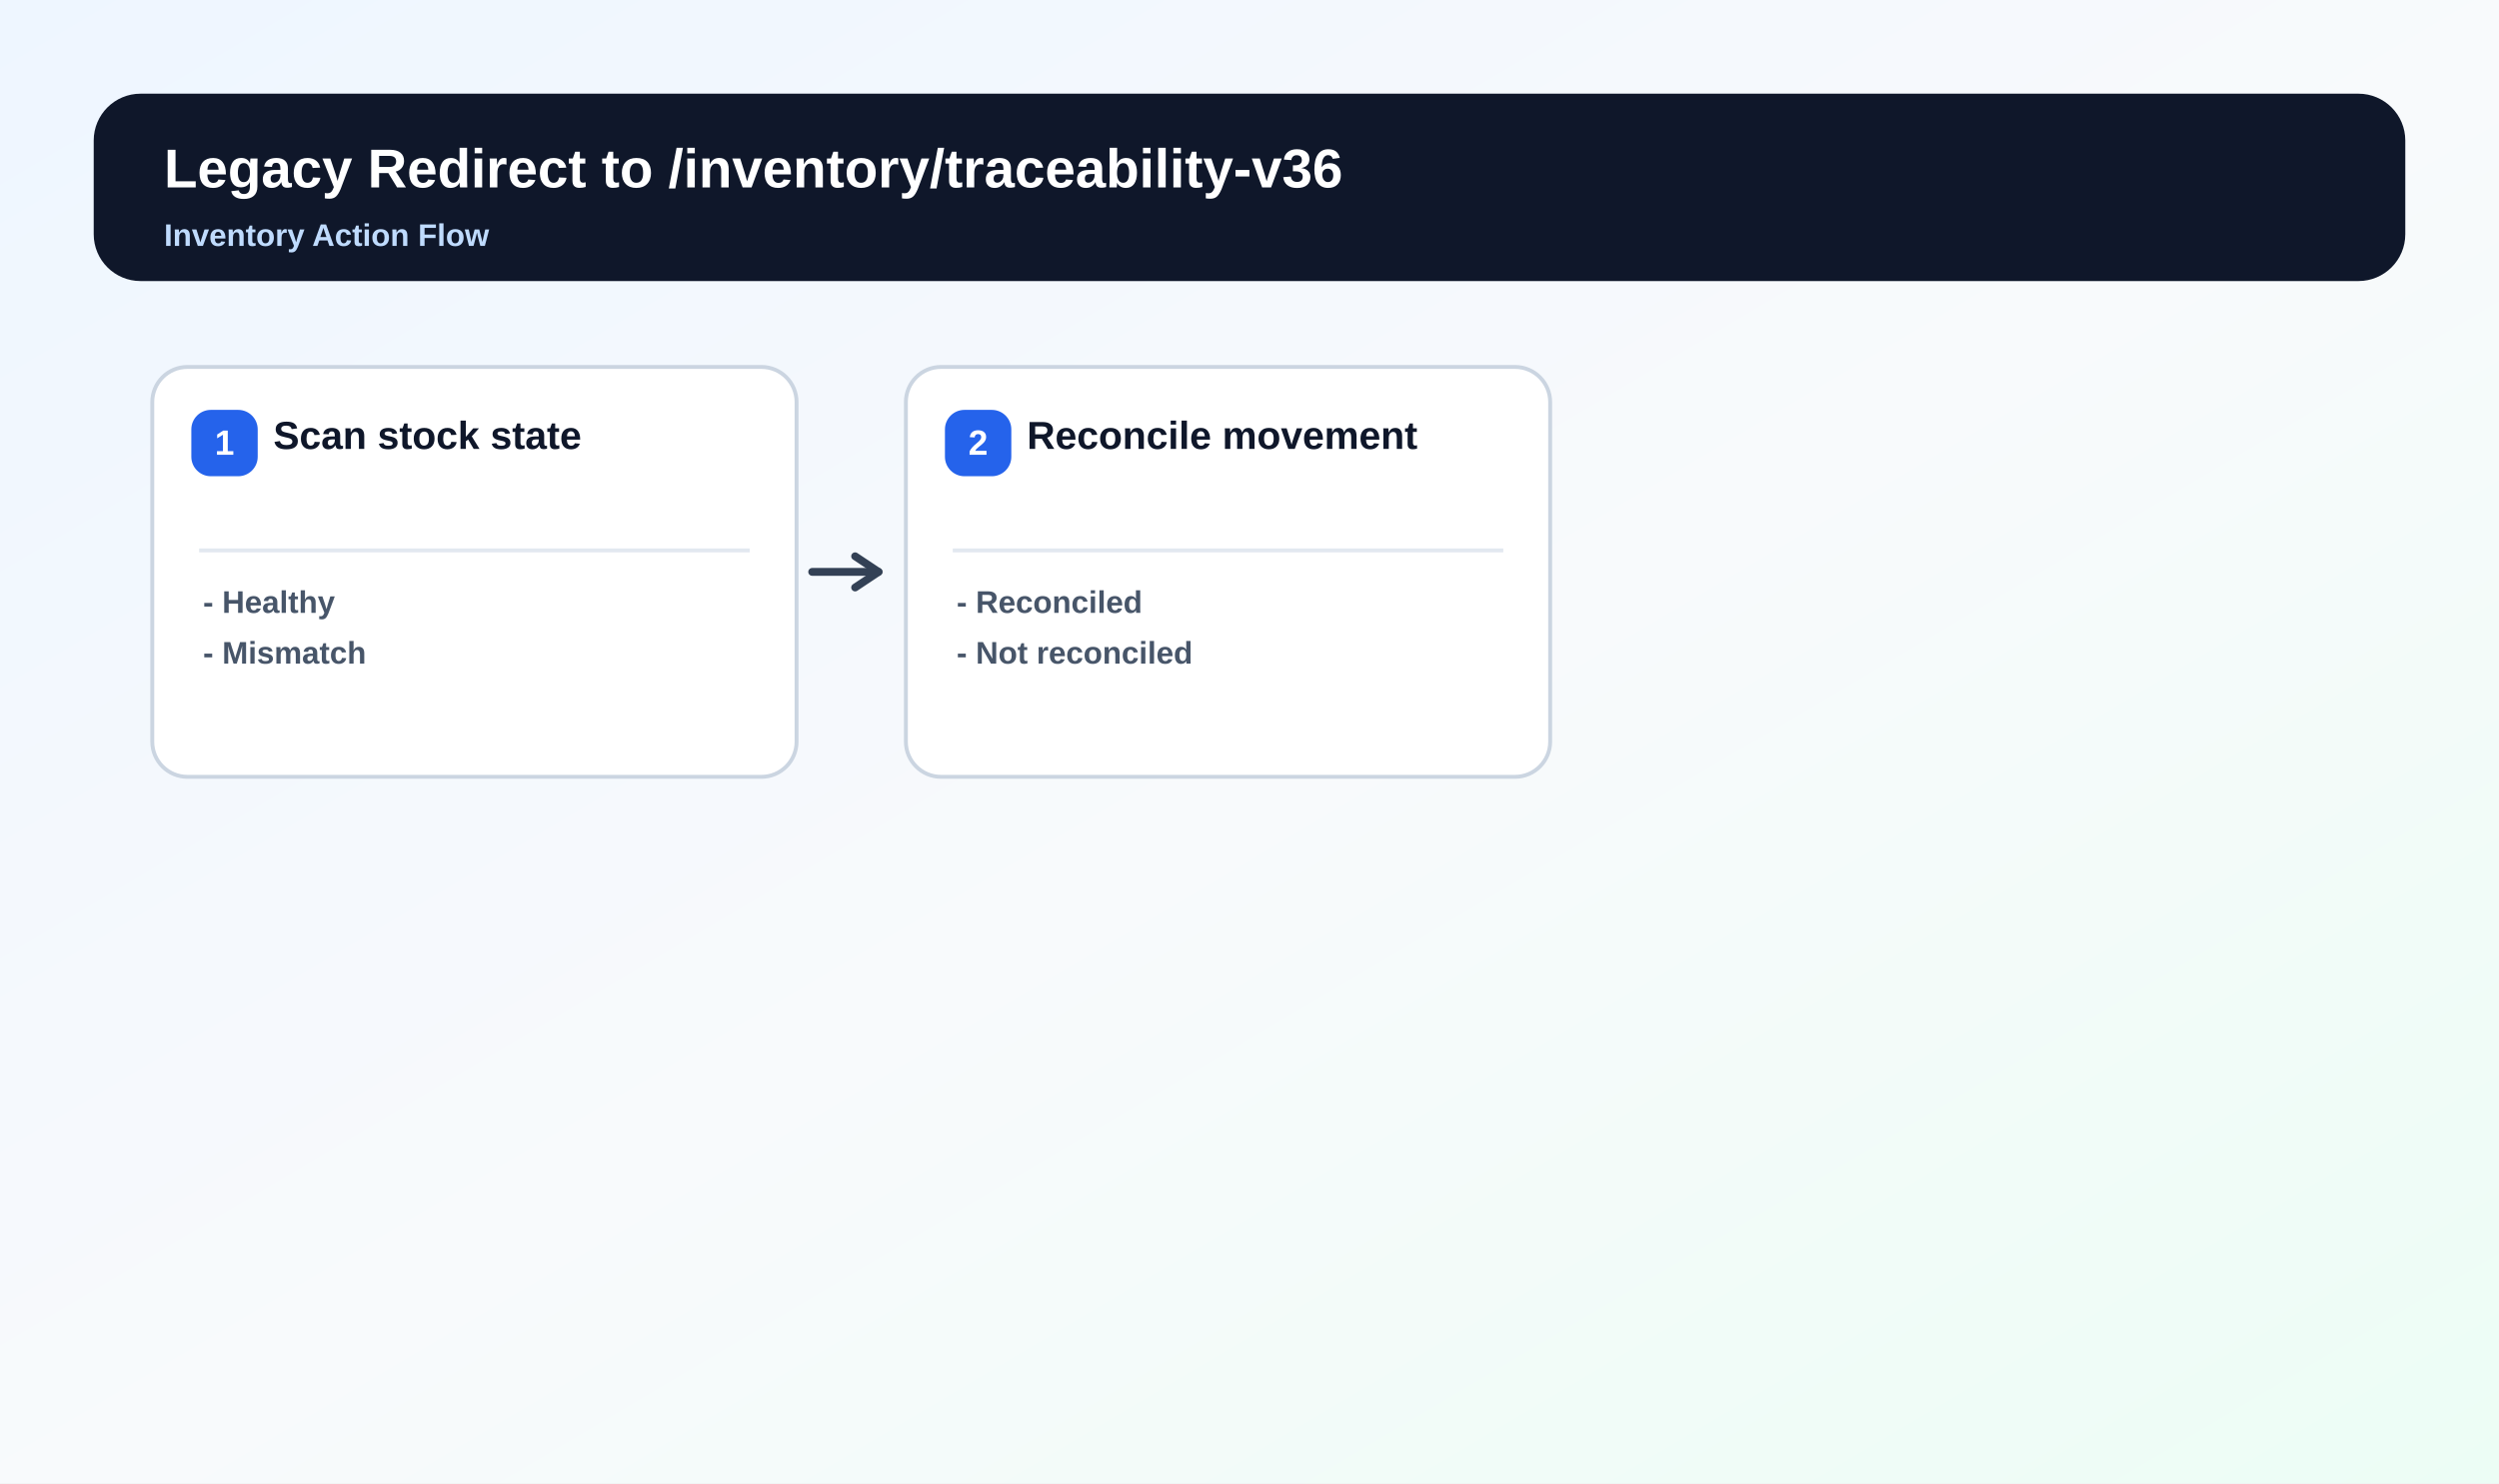
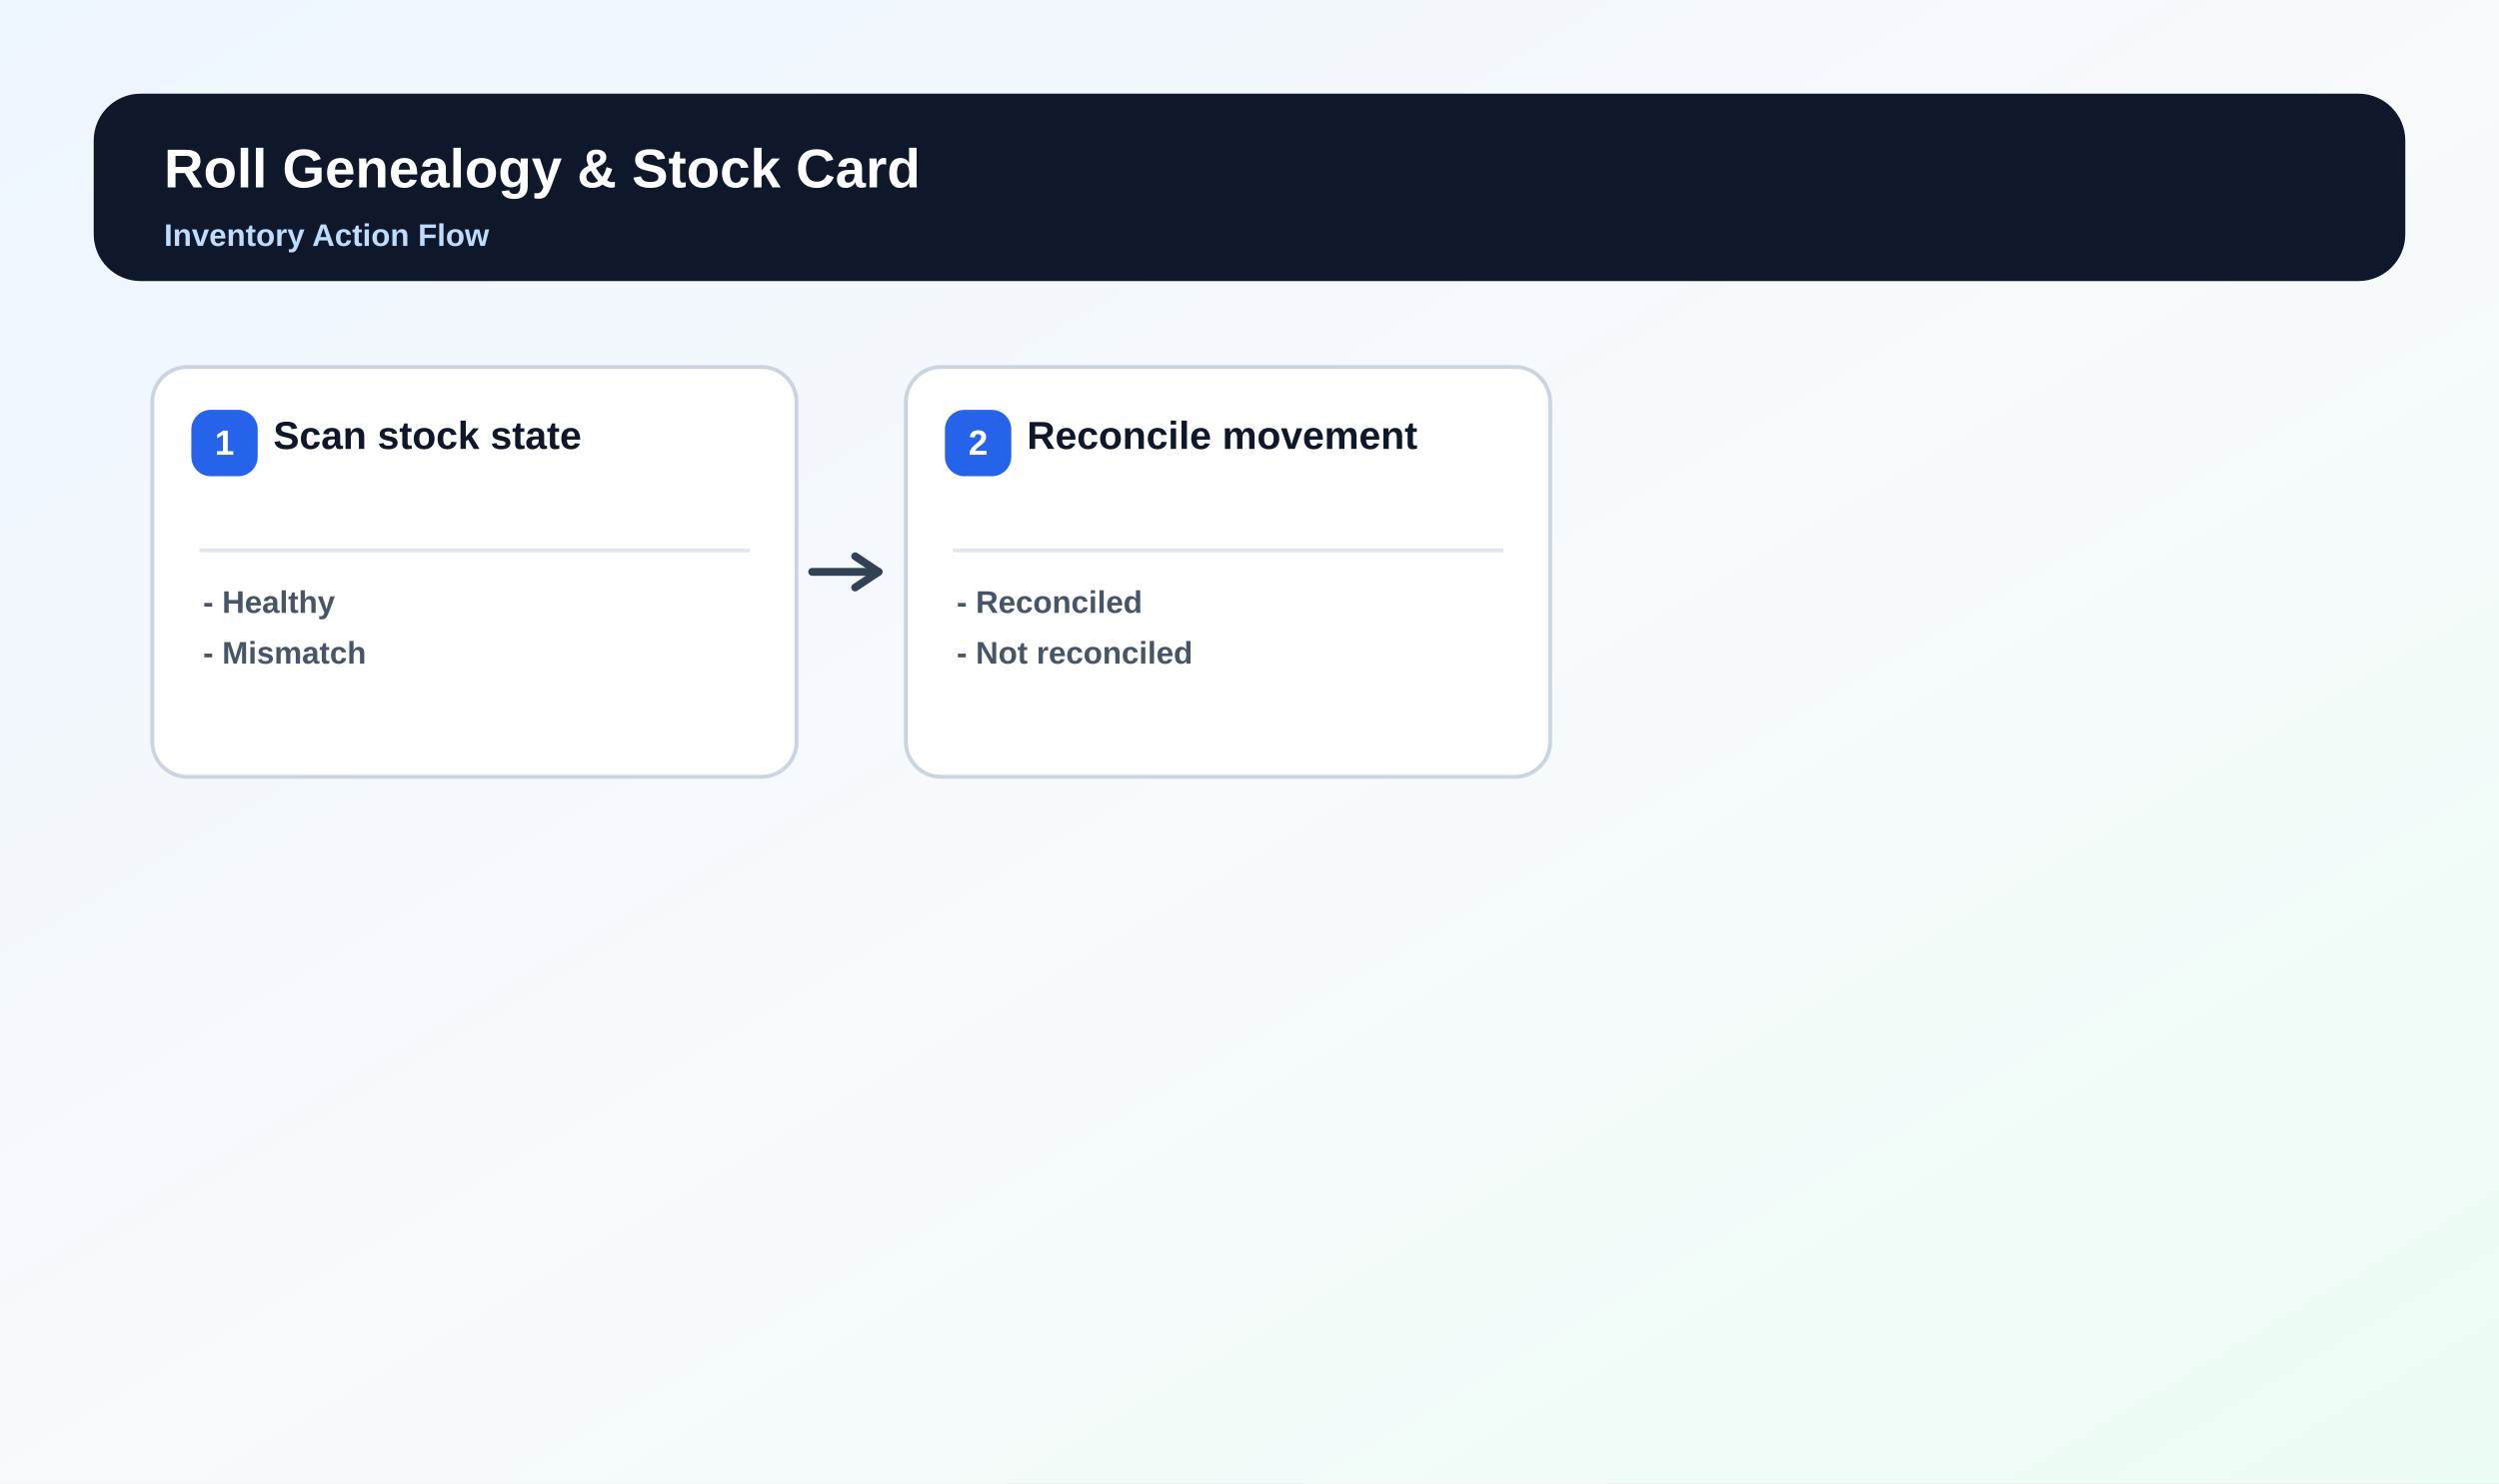
- <svg xmlns="http://www.w3.org/2000/svg" width="1280" height="760" viewBox="0 0 1280 760" role="img" aria-label="Legacy Redirect to /inventory/traceability-v36 workflow">
+ <svg xmlns="http://www.w3.org/2000/svg" width="1280" height="760" viewBox="0 0 1280 760" role="img" aria-label="Roll Genealogy &amp; Stock Card workflow">
  <defs>
    <linearGradient id="bg" x1="0" y1="0" x2="1" y2="1">
      <stop offset="0%" stop-color="#eef6ff" />
      <stop offset="52%" stop-color="#f8fafc" />
      <stop offset="100%" stop-color="#ecfdf5" />
    </linearGradient>
  </defs>
  <rect width="1280" height="760" fill="url(#bg)" />
  <rect x="48" y="48" width="1184" height="96" rx="24" fill="#0f172a" />
-   <text x="84" y="96" font-family="Arial, sans-serif" font-size="28" font-weight="800" fill="#ffffff">Legacy Redirect to /inventory/traceability-v36</text>
+   <text x="84" y="96" font-family="Arial, sans-serif" font-size="28" font-weight="800" fill="#ffffff">Roll Genealogy &amp; Stock Card</text>
  <text x="84" y="126" font-family="Arial, sans-serif" font-size="16" font-weight="700" fill="#bfdbfe">Inventory Action Flow</text>
  <line x1="416" y1="293" x2="450" y2="293" stroke="#334155" stroke-width="4" stroke-linecap="round" />
  <path d="M 438 285 L 450 293 L 438 301" fill="none" stroke="#334155" stroke-width="4" stroke-linecap="round" stroke-linejoin="round" />
  <rect x="78" y="188" width="330" height="210" rx="18" fill="#ffffff" stroke="#cbd5e1" stroke-width="2" />
  <rect x="98" y="210" width="34" height="34" rx="10" fill="#2563eb" />
  <text x="115" y="233" text-anchor="middle" font-family="Arial, sans-serif" font-size="18" font-weight="800" fill="#ffffff">1</text>
  <text x="140" y="230" font-family="Arial, sans-serif" font-size="20" font-weight="700" fill="#0f172a">Scan stock state</text>
  <line x1="102" y1="282" x2="384" y2="282" stroke="#e2e8f0" stroke-width="2" />
  <text x="104" y="314" font-family="Arial, sans-serif" font-size="16" font-weight="600" fill="#475569">- Healthy</text>
  <text x="104" y="340" font-family="Arial, sans-serif" font-size="16" font-weight="600" fill="#475569">- Mismatch</text>
  <rect x="464" y="188" width="330" height="210" rx="18" fill="#ffffff" stroke="#cbd5e1" stroke-width="2" />
  <rect x="484" y="210" width="34" height="34" rx="10" fill="#2563eb" />
  <text x="501" y="233" text-anchor="middle" font-family="Arial, sans-serif" font-size="18" font-weight="800" fill="#ffffff">2</text>
  <text x="526" y="230" font-family="Arial, sans-serif" font-size="20" font-weight="700" fill="#0f172a">Reconcile movement</text>
  <line x1="488" y1="282" x2="770" y2="282" stroke="#e2e8f0" stroke-width="2" />
  <text x="490" y="314" font-family="Arial, sans-serif" font-size="16" font-weight="600" fill="#475569">- Reconciled</text>
  <text x="490" y="340" font-family="Arial, sans-serif" font-size="16" font-weight="600" fill="#475569">- Not reconciled</text>
</svg>
